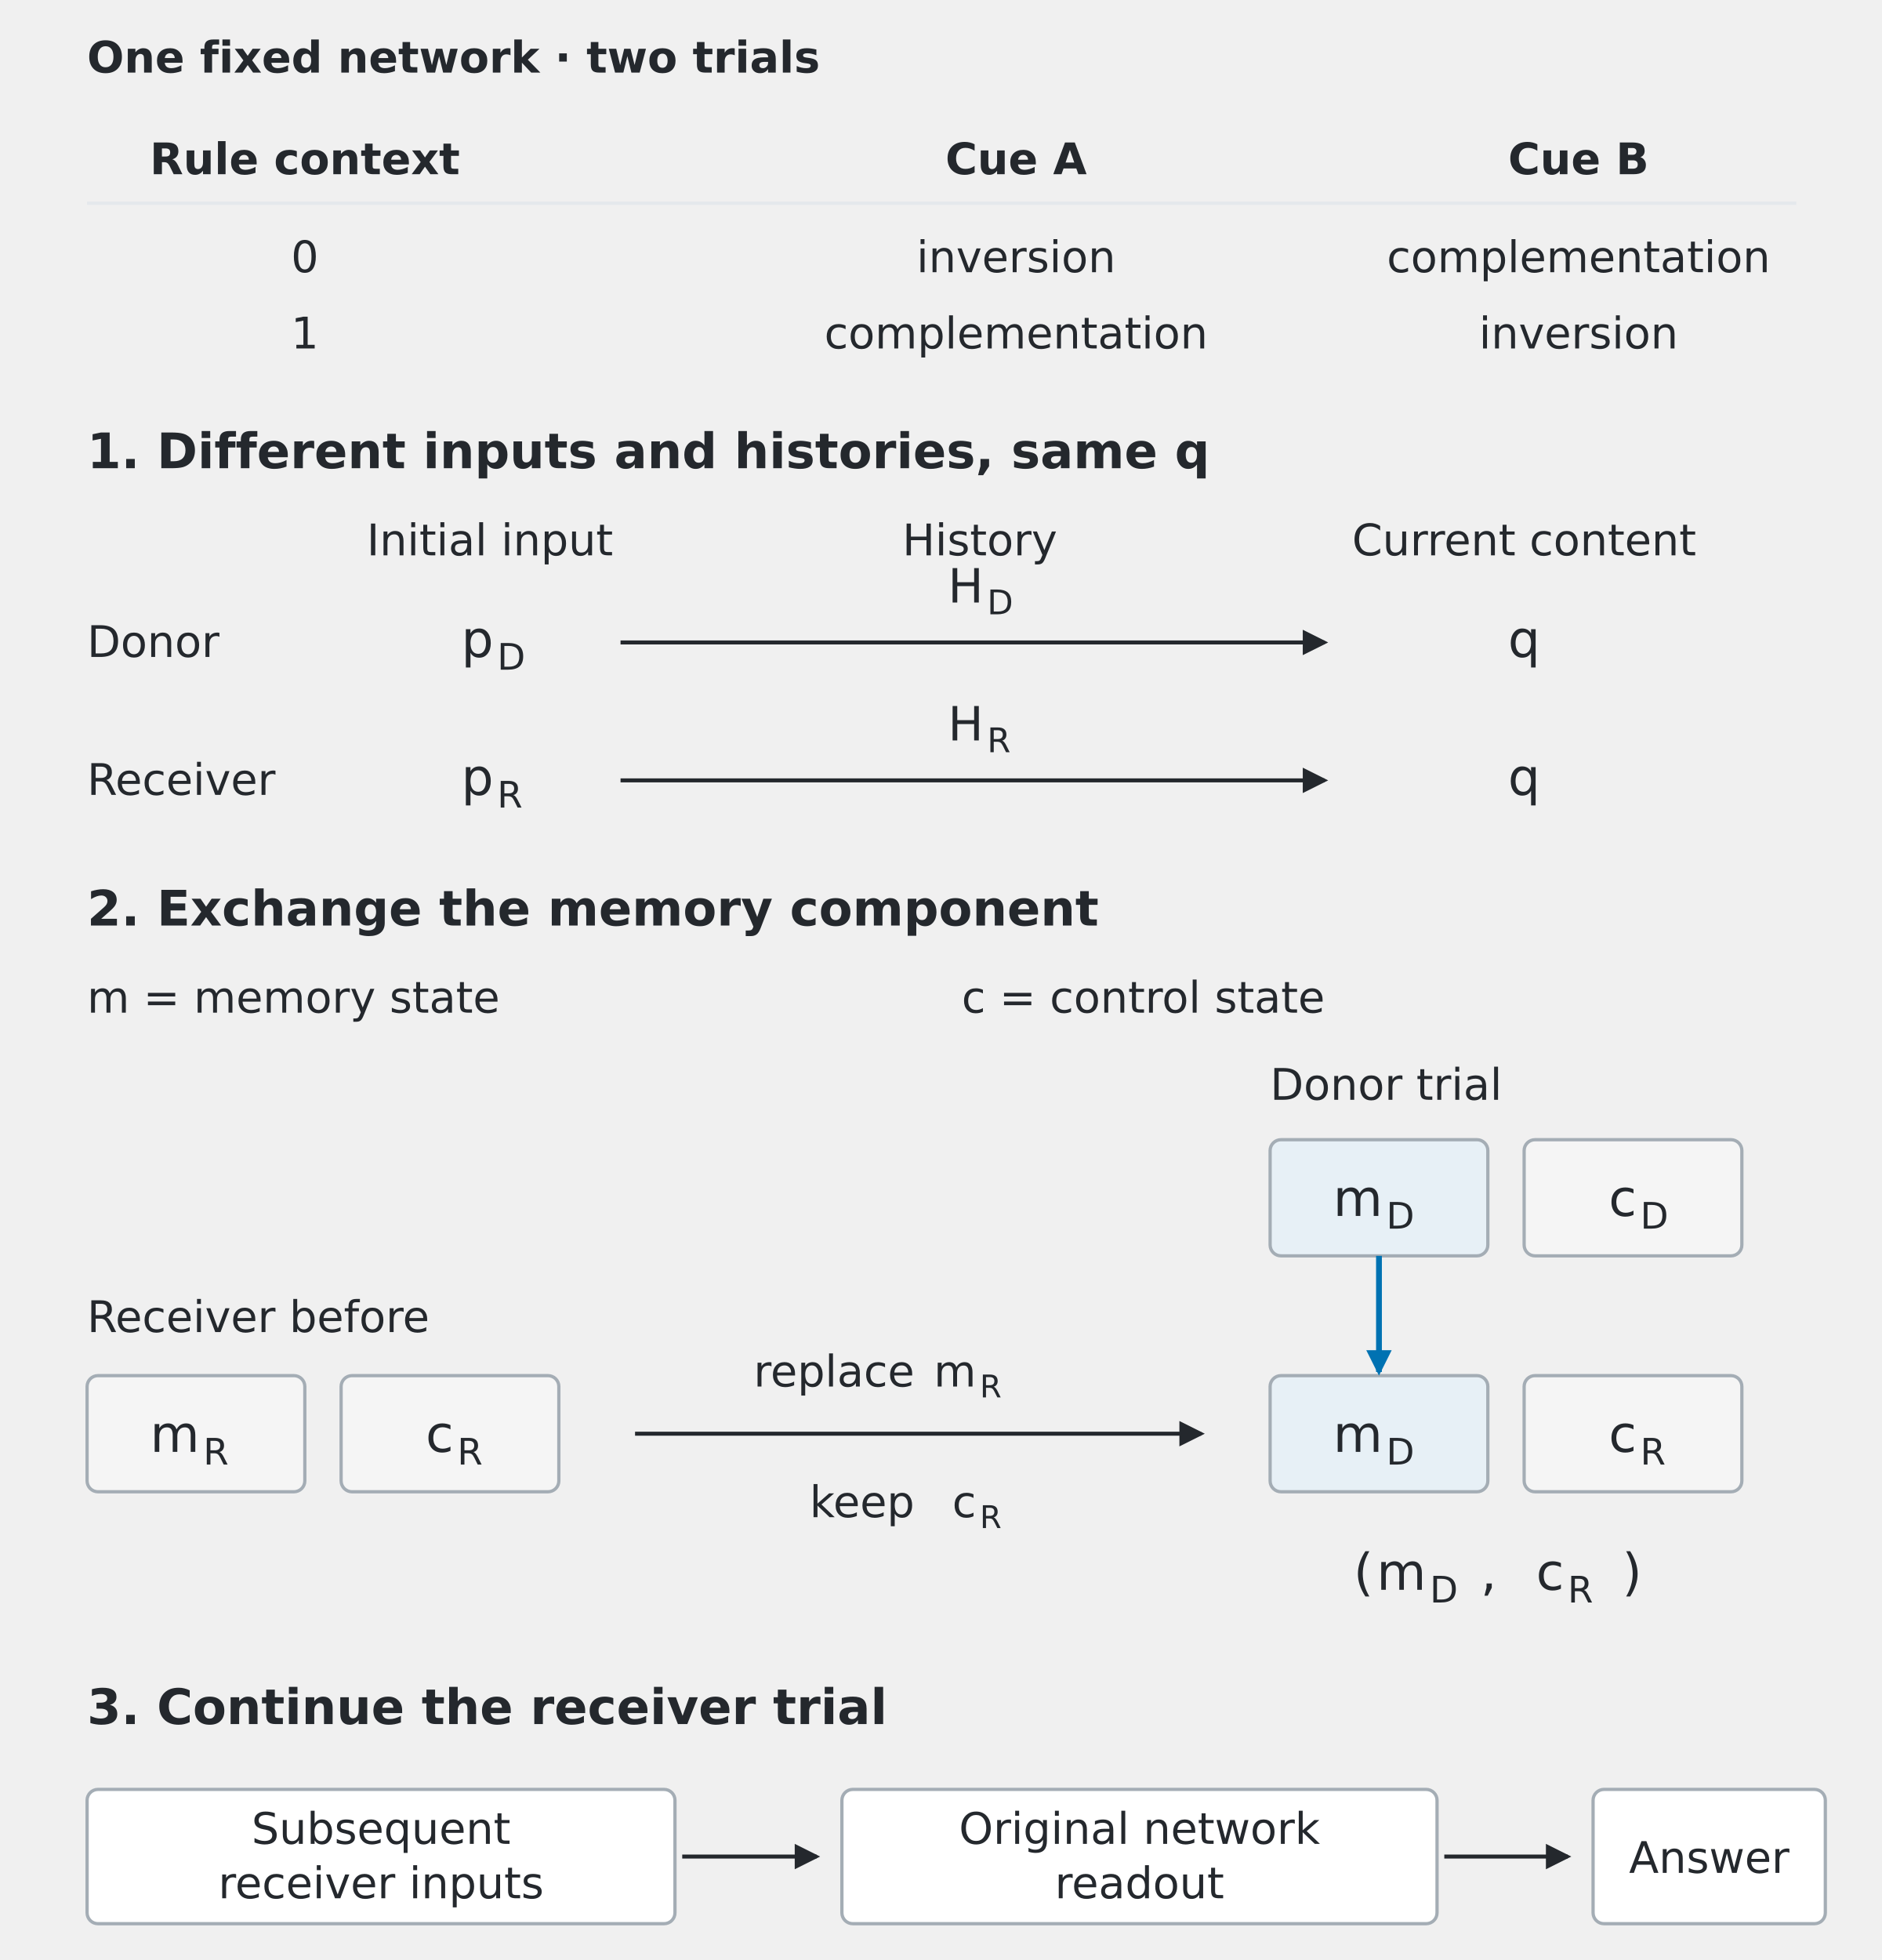
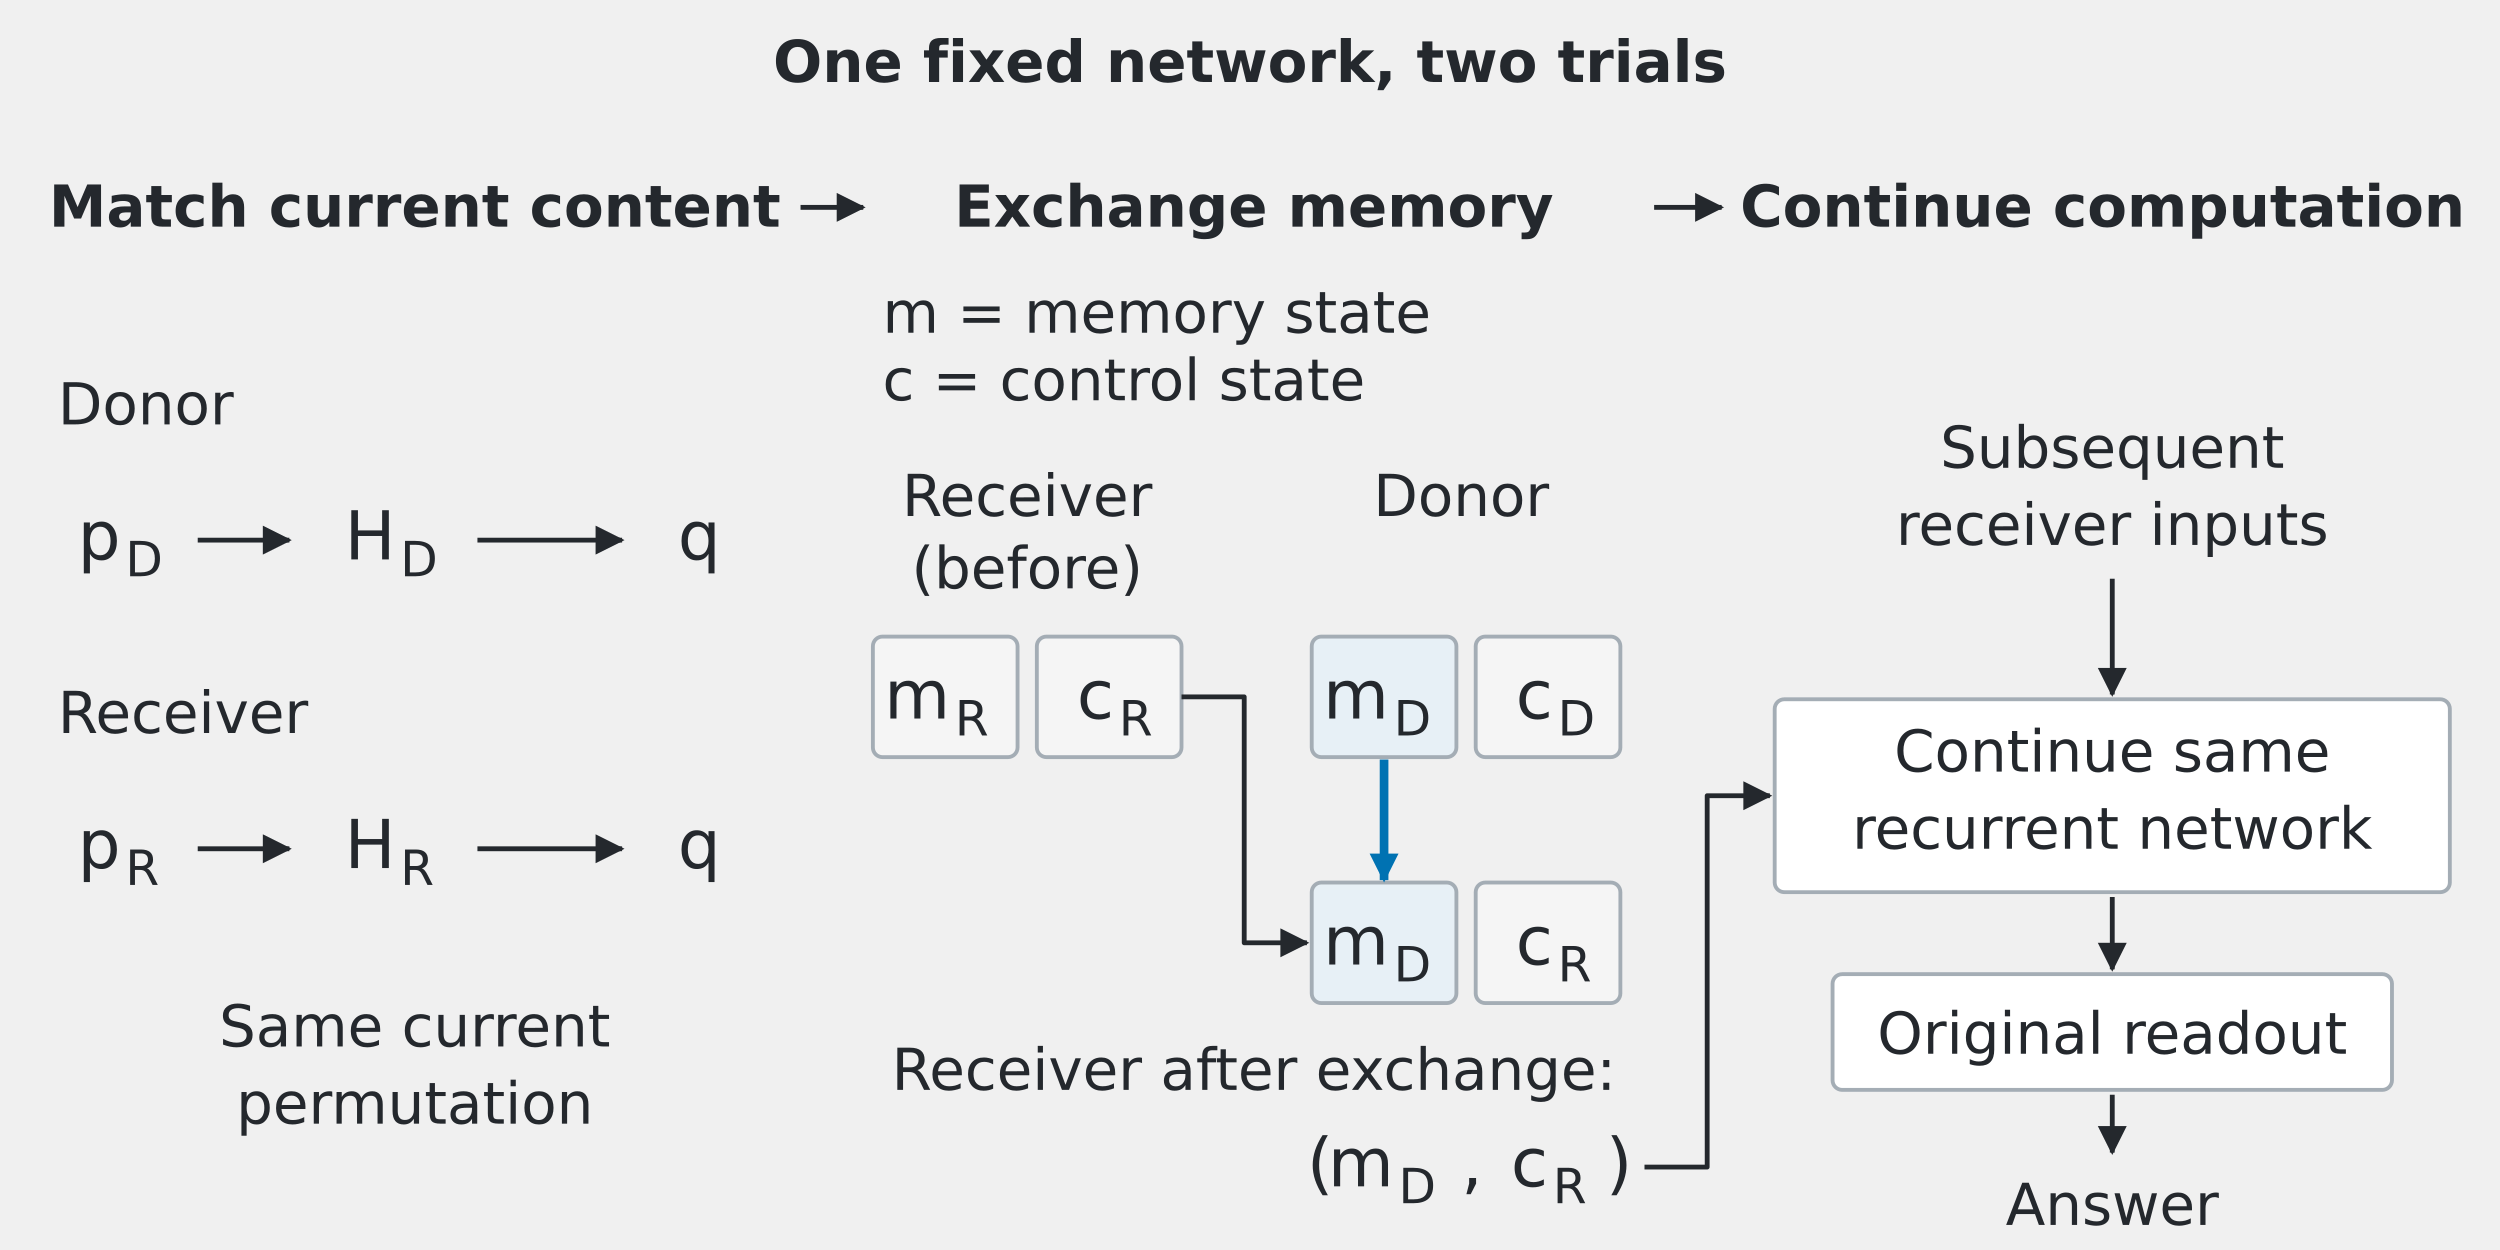
- <svg xmlns="http://www.w3.org/2000/svg" width="518.4pt" height="540.0pt" viewBox="0 0 518.4 540.0">
+ <svg xmlns="http://www.w3.org/2000/svg" width="518.4pt" height="259.2pt" viewBox="0 0 518.4 259.2">
  <defs>
-     <marker id="flow" markerWidth="7" markerHeight="7" refX="6" refY="3.5" orient="auto" markerUnits="userSpaceOnUse">
-       <path d="M0,0 L7,3.5 L0,7 Z" fill="#24282D" />
+     <marker id="flow" markerWidth="6" markerHeight="6" refX="5.5" refY="3" orient="auto" markerUnits="userSpaceOnUse">
+       <path d="M0,0 L6,3 L0,6 Z" fill="#24282D" />
    </marker>
-     <marker id="memory" markerWidth="7" markerHeight="7" refX="6" refY="3.5" orient="auto" markerUnits="userSpaceOnUse">
-       <path d="M0,0 L7,3.5 L0,7 Z" fill="#0072B2" />
+     <marker id="memory" markerWidth="6" markerHeight="6" refX="5.5" refY="3" orient="auto" markerUnits="userSpaceOnUse">
+       <path d="M0,0 L6,3 L0,6 Z" fill="#0072B2" />
    </marker>
  </defs>
-   <text x="24.0" y="20.0" fill="#24282D" font-family="DejaVu Sans" font-size="12" font-weight="bold" text-anchor="start">One fixed network · two trials</text>
-   <text x="84.0" y="48.0" fill="#24282D" font-family="DejaVu Sans" font-size="12" font-weight="bold" text-anchor="middle">Rule context</text>
-   <text x="280.0" y="48.0" fill="#24282D" font-family="DejaVu Sans" font-size="12" font-weight="bold" text-anchor="middle">Cue A</text>
-   <text x="435.0" y="48.0" fill="#24282D" font-family="DejaVu Sans" font-size="12" font-weight="bold" text-anchor="middle">Cue B</text>
-   <line x1="24.0" y1="56.0" x2="495.0" y2="56.0" stroke="#E4E8EC" stroke-width=".9" />
-   <text x="84.0" y="75.0" fill="#24282D" font-family="DejaVu Sans" font-size="12" font-weight="normal" text-anchor="middle">0</text>
-   <text x="280.0" y="75.0" fill="#24282D" font-family="DejaVu Sans" font-size="12" font-weight="normal" text-anchor="middle">inversion</text>
-   <text x="435.0" y="75.0" fill="#24282D" font-family="DejaVu Sans" font-size="12" font-weight="normal" text-anchor="middle">complementation</text>
-   <text x="84.0" y="96.0" fill="#24282D" font-family="DejaVu Sans" font-size="12" font-weight="normal" text-anchor="middle">1</text>
-   <text x="280.0" y="96.0" fill="#24282D" font-family="DejaVu Sans" font-size="12" font-weight="normal" text-anchor="middle">complementation</text>
-   <text x="435.0" y="96.0" fill="#24282D" font-family="DejaVu Sans" font-size="12" font-weight="normal" text-anchor="middle">inversion</text>
-   <text x="24.0" y="129.0" fill="#24282D" font-family="DejaVu Sans" font-size="13.5" font-weight="bold" text-anchor="start">1. Different inputs and histories, same q</text>
-   <text x="135.0" y="153.0" fill="#24282D" font-family="DejaVu Sans" font-size="12" font-weight="normal" text-anchor="middle">Initial input</text>
-   <text x="270.0" y="153.0" fill="#24282D" font-family="DejaVu Sans" font-size="12" font-weight="normal" text-anchor="middle">History</text>
-   <text x="420.0" y="153.0" fill="#24282D" font-family="DejaVu Sans" font-size="12" font-weight="normal" text-anchor="middle">Current content</text>
-   <text x="24.0" y="181.0" fill="#24282D" font-family="DejaVu Sans" font-size="12" font-weight="normal" text-anchor="start">Donor</text>
-   <text x="136.0" y="181.0" fill="#24282D" font-family="DejaVu Sans" font-size="14" font-weight="normal" text-anchor="end">p</text>
-   <text x="137.0" y="184.5" fill="#24282D" font-family="DejaVu Sans" font-size="10.08" font-weight="normal" text-anchor="start">D</text>
-   <text x="271.0" y="166.0" fill="#24282D" font-family="DejaVu Sans" font-size="13" font-weight="normal" text-anchor="end">H</text>
-   <text x="272.0" y="169.25" fill="#24282D" font-family="DejaVu Sans" font-size="9.36" font-weight="normal" text-anchor="start">D</text>
-   <line x1="171.0" y1="177.0" x2="365.0" y2="177.0" stroke="#24282D" stroke-width="1.1" marker-end="url(#flow)" />
-   <text x="420.0" y="181.0" fill="#24282D" font-family="DejaVu Sans" font-size="14" font-weight="normal" text-anchor="middle">q</text>
-   <text x="24.0" y="219.0" fill="#24282D" font-family="DejaVu Sans" font-size="12" font-weight="normal" text-anchor="start">Receiver</text>
-   <text x="136.0" y="219.0" fill="#24282D" font-family="DejaVu Sans" font-size="14" font-weight="normal" text-anchor="end">p</text>
-   <text x="137.0" y="222.5" fill="#24282D" font-family="DejaVu Sans" font-size="10.08" font-weight="normal" text-anchor="start">R</text>
-   <text x="271.0" y="204.0" fill="#24282D" font-family="DejaVu Sans" font-size="13" font-weight="normal" text-anchor="end">H</text>
-   <text x="272.0" y="207.25" fill="#24282D" font-family="DejaVu Sans" font-size="9.36" font-weight="normal" text-anchor="start">R</text>
-   <line x1="171.0" y1="215.0" x2="365.0" y2="215.0" stroke="#24282D" stroke-width="1.1" marker-end="url(#flow)" />
-   <text x="420.0" y="219.0" fill="#24282D" font-family="DejaVu Sans" font-size="14" font-weight="normal" text-anchor="middle">q</text>
-   <text x="24.0" y="255.0" fill="#24282D" font-family="DejaVu Sans" font-size="13.5" font-weight="bold" text-anchor="start">2. Exchange the memory component</text>
-   <text x="24.0" y="279.0" fill="#24282D" font-family="DejaVu Sans" font-size="12" font-weight="normal" text-anchor="start">m = memory state</text>
-   <text x="265.0" y="279.0" fill="#24282D" font-family="DejaVu Sans" font-size="12" font-weight="normal" text-anchor="start">c = control state</text>
-   <text x="350.0" y="303.0" fill="#24282D" font-family="DejaVu Sans" font-size="12" font-weight="normal" text-anchor="start">Donor trial</text>
-   <rect x="350.0" y="314.0" width="60.0" height="32.0" rx="3" fill="#E7F0F6" stroke="#A4ADB5" stroke-width=".9" />
-   <text x="381.0" y="335.0" fill="#24282D" font-family="DejaVu Sans" font-size="14" font-weight="normal" text-anchor="end">m</text>
-   <text x="382.0" y="338.5" fill="#24282D" font-family="DejaVu Sans" font-size="10.08" font-weight="normal" text-anchor="start">D</text>
-   <rect x="420.0" y="314.0" width="60.0" height="32.0" rx="3" fill="#F5F5F5" stroke="#A4ADB5" stroke-width=".9" />
-   <text x="451.0" y="335.0" fill="#24282D" font-family="DejaVu Sans" font-size="14" font-weight="normal" text-anchor="end">c</text>
-   <text x="452.0" y="338.5" fill="#24282D" font-family="DejaVu Sans" font-size="10.08" font-weight="normal" text-anchor="start">D</text>
-   <text x="24.0" y="367.0" fill="#24282D" font-family="DejaVu Sans" font-size="12" font-weight="normal" text-anchor="start">Receiver before</text>
-   <rect x="24.0" y="379.0" width="60.0" height="32.0" rx="3" fill="#F5F5F5" stroke="#A4ADB5" stroke-width=".9" />
-   <text x="55.0" y="400.0" fill="#24282D" font-family="DejaVu Sans" font-size="14" font-weight="normal" text-anchor="end">m</text>
-   <text x="56.0" y="403.5" fill="#24282D" font-family="DejaVu Sans" font-size="10.08" font-weight="normal" text-anchor="start">R</text>
-   <rect x="94.0" y="379.0" width="60.0" height="32.0" rx="3" fill="#F5F5F5" stroke="#A4ADB5" stroke-width=".9" />
-   <text x="125.0" y="400.0" fill="#24282D" font-family="DejaVu Sans" font-size="14" font-weight="normal" text-anchor="end">c</text>
-   <text x="126.0" y="403.5" fill="#24282D" font-family="DejaVu Sans" font-size="10.08" font-weight="normal" text-anchor="start">R</text>
-   <line x1="175.0" y1="395.0" x2="331.0" y2="395.0" stroke="#24282D" stroke-width="1.1" marker-end="url(#flow)" />
-   <text x="252.0" y="382.0" fill="#24282D" font-family="DejaVu Sans" font-size="12" font-weight="normal" text-anchor="end">replace</text>
-   <text x="269.0" y="382.0" fill="#24282D" font-family="DejaVu Sans" font-size="12" font-weight="normal" text-anchor="end">m</text>
-   <text x="270.0" y="385.0" fill="#24282D" font-family="DejaVu Sans" font-size="8.64" font-weight="normal" text-anchor="start">R</text>
-   <text x="252.0" y="418.0" fill="#24282D" font-family="DejaVu Sans" font-size="12" font-weight="normal" text-anchor="end">keep</text>
-   <text x="269.0" y="418.0" fill="#24282D" font-family="DejaVu Sans" font-size="12" font-weight="normal" text-anchor="end">c</text>
-   <text x="270.0" y="421.0" fill="#24282D" font-family="DejaVu Sans" font-size="8.64" font-weight="normal" text-anchor="start">R</text>
-   <rect x="350.0" y="379.0" width="60.0" height="32.0" rx="3" fill="#E7F0F6" stroke="#A4ADB5" stroke-width=".9" />
-   <text x="381.0" y="400.0" fill="#24282D" font-family="DejaVu Sans" font-size="14" font-weight="normal" text-anchor="end">m</text>
-   <text x="382.0" y="403.5" fill="#24282D" font-family="DejaVu Sans" font-size="10.08" font-weight="normal" text-anchor="start">D</text>
-   <rect x="420.0" y="379.0" width="60.0" height="32.0" rx="3" fill="#F5F5F5" stroke="#A4ADB5" stroke-width=".9" />
-   <text x="451.0" y="400.0" fill="#24282D" font-family="DejaVu Sans" font-size="14" font-weight="normal" text-anchor="end">c</text>
-   <text x="452.0" y="403.5" fill="#24282D" font-family="DejaVu Sans" font-size="10.08" font-weight="normal" text-anchor="start">R</text>
-   <line x1="380.0" y1="346.0" x2="380.0" y2="378.0" stroke="#0072B2" stroke-width="1.6" marker-end="url(#memory)" />
-   <text x="373.0" y="438.0" fill="#24282D" font-family="DejaVu Sans" font-size="14" font-weight="normal" text-anchor="start">(</text>
-   <text x="393.0" y="438.0" fill="#24282D" font-family="DejaVu Sans" font-size="14" font-weight="normal" text-anchor="end">m</text>
-   <text x="394.0" y="441.5" fill="#24282D" font-family="DejaVu Sans" font-size="10.08" font-weight="normal" text-anchor="start">D</text>
-   <text x="408.0" y="438.0" fill="#24282D" font-family="DejaVu Sans" font-size="14" font-weight="normal" text-anchor="start">,</text>
-   <text x="431.0" y="438.0" fill="#24282D" font-family="DejaVu Sans" font-size="14" font-weight="normal" text-anchor="end">c</text>
-   <text x="432.0" y="441.5" fill="#24282D" font-family="DejaVu Sans" font-size="10.08" font-weight="normal" text-anchor="start">R</text>
-   <text x="447.0" y="438.0" fill="#24282D" font-family="DejaVu Sans" font-size="14" font-weight="normal" text-anchor="start">)</text>
-   <text x="24.0" y="475.0" fill="#24282D" font-family="DejaVu Sans" font-size="13.5" font-weight="bold" text-anchor="start">3. Continue the receiver trial</text>
-   <rect x="24.0" y="493.0" width="162.0" height="37.0" rx="3" fill="white" stroke="#A4ADB5" stroke-width=".9" />
-   <rect x="232.0" y="493.0" width="164.0" height="37.0" rx="3" fill="white" stroke="#A4ADB5" stroke-width=".9" />
-   <rect x="439.0" y="493.0" width="64.0" height="37.0" rx="3" fill="white" stroke="#A4ADB5" stroke-width=".9" />
-   <text x="105.0" y="508.0" fill="#24282D" font-family="DejaVu Sans" font-size="12" font-weight="normal" text-anchor="middle">Subsequent</text>
-   <text x="105.0" y="523.0" fill="#24282D" font-family="DejaVu Sans" font-size="12" font-weight="normal" text-anchor="middle">receiver inputs</text>
-   <text x="314.0" y="508.0" fill="#24282D" font-family="DejaVu Sans" font-size="12" font-weight="normal" text-anchor="middle">Original network</text>
-   <text x="314.0" y="523.0" fill="#24282D" font-family="DejaVu Sans" font-size="12" font-weight="normal" text-anchor="middle">readout</text>
-   <text x="471.0" y="516.0" fill="#24282D" font-family="DejaVu Sans" font-size="12" font-weight="normal" text-anchor="middle">Answer</text>
-   <line x1="188.0" y1="511.5" x2="225.0" y2="511.5" stroke="#24282D" stroke-width="1.1" marker-end="url(#flow)" />
-   <line x1="398.0" y1="511.5" x2="432.0" y2="511.5" stroke="#24282D" stroke-width="1.1" marker-end="url(#flow)" />
+   <text x="259.2" y="17.0" fill="#24282D" font-family="DejaVu Sans" font-size="12" font-weight="bold" text-anchor="middle">One fixed network, two trials</text>
+   <text x="86.0" y="47.0" fill="#24282D" font-family="DejaVu Sans" font-size="12" font-weight="bold" text-anchor="middle">Match current content</text>
+   <text x="260.0" y="47.0" fill="#24282D" font-family="DejaVu Sans" font-size="12" font-weight="bold" text-anchor="middle">Exchange memory</text>
+   <text x="436.0" y="47.0" fill="#24282D" font-family="DejaVu Sans" font-size="12" font-weight="bold" text-anchor="middle">Continue computation</text>
+   <path id="step-match-to-exchange" d="M 166.0,43.0 L 179.0,43.0" fill="none" stroke="#24282D" stroke-width="1.0" stroke-linejoin="round" marker-end="url(#flow)" />
+   <path id="step-exchange-to-continue" d="M 343.0,43.0 L 357.0,43.0" fill="none" stroke="#24282D" stroke-width="1.0" stroke-linejoin="round" marker-end="url(#flow)" />
+   <text x="12.0" y="88.0" fill="#24282D" font-family="DejaVu Sans" font-size="12" font-weight="normal" text-anchor="start">Donor</text>
+   <text x="25.0" y="116.0" fill="#24282D" font-family="DejaVu Sans" font-size="14" font-weight="normal" text-anchor="end">p</text>
+   <text x="26.0" y="119.5" fill="#24282D" font-family="DejaVu Sans" font-size="10.08" font-weight="normal" text-anchor="start">D</text>
+   <path id="D-input-to-history" d="M 41.0,112.0 L 60.0,112.0" fill="none" stroke="#24282D" stroke-width="1.0" stroke-linejoin="round" marker-end="url(#flow)" />
+   <text x="82.0" y="116.0" fill="#24282D" font-family="DejaVu Sans" font-size="14" font-weight="normal" text-anchor="end">H</text>
+   <text x="83.0" y="119.5" fill="#24282D" font-family="DejaVu Sans" font-size="10.08" font-weight="normal" text-anchor="start">D</text>
+   <path id="D-history-to-content" d="M 99.0,112.0 L 129.0,112.0" fill="none" stroke="#24282D" stroke-width="1.0" stroke-linejoin="round" marker-end="url(#flow)" />
+   <text x="145.0" y="116.0" fill="#24282D" font-family="DejaVu Sans" font-size="14" font-weight="normal" text-anchor="middle">q</text>
+   <text x="12.0" y="152.0" fill="#24282D" font-family="DejaVu Sans" font-size="12" font-weight="normal" text-anchor="start">Receiver</text>
+   <text x="25.0" y="180.0" fill="#24282D" font-family="DejaVu Sans" font-size="14" font-weight="normal" text-anchor="end">p</text>
+   <text x="26.0" y="183.5" fill="#24282D" font-family="DejaVu Sans" font-size="10.08" font-weight="normal" text-anchor="start">R</text>
+   <path id="R-input-to-history" d="M 41.0,176.0 L 60.0,176.0" fill="none" stroke="#24282D" stroke-width="1.0" stroke-linejoin="round" marker-end="url(#flow)" />
+   <text x="82.0" y="180.0" fill="#24282D" font-family="DejaVu Sans" font-size="14" font-weight="normal" text-anchor="end">H</text>
+   <text x="83.0" y="183.5" fill="#24282D" font-family="DejaVu Sans" font-size="10.08" font-weight="normal" text-anchor="start">R</text>
+   <path id="R-history-to-content" d="M 99.0,176.0 L 129.0,176.0" fill="none" stroke="#24282D" stroke-width="1.0" stroke-linejoin="round" marker-end="url(#flow)" />
+   <text x="145.0" y="180.0" fill="#24282D" font-family="DejaVu Sans" font-size="14" font-weight="normal" text-anchor="middle">q</text>
+   <text x="86.0" y="217.0" fill="#24282D" font-family="DejaVu Sans" font-size="12" font-weight="normal" text-anchor="middle">Same current</text>
+   <text x="86.0" y="233.0" fill="#24282D" font-family="DejaVu Sans" font-size="12" font-weight="normal" text-anchor="middle">permutation</text>
+   <text x="183.0" y="69.0" fill="#24282D" font-family="DejaVu Sans" font-size="12" font-weight="normal" text-anchor="start">m = memory state</text>
+   <text x="183.0" y="83.0" fill="#24282D" font-family="DejaVu Sans" font-size="12" font-weight="normal" text-anchor="start">c = control state</text>
+   <text x="213.0" y="107.0" fill="#24282D" font-family="DejaVu Sans" font-size="12" font-weight="normal" text-anchor="middle">Receiver</text>
+   <text x="213.0" y="122.0" fill="#24282D" font-family="DejaVu Sans" font-size="12" font-weight="normal" text-anchor="middle">(before)</text>
+   <text x="303.0" y="107.0" fill="#24282D" font-family="DejaVu Sans" font-size="12" font-weight="normal" text-anchor="middle">Donor</text>
+   <g id="receiver-native-memory">
+     <rect x="181.0" y="132.0" width="30.0" height="25.0" rx="2" fill="#F5F5F5" stroke="#A4ADB5" stroke-width=".8" />
+     <text x="197.0" y="149.0" font-family="DejaVu Sans" font-size="14" text-anchor="end" fill="#24282D">m</text>
+     <text x="198.0" y="152.5" font-family="DejaVu Sans" font-size="10.08" fill="#24282D">R</text>
+   </g>
+   <g id="receiver-native-control">
+     <rect x="215.0" y="132.0" width="30.0" height="25.0" rx="2" fill="#F5F5F5" stroke="#A4ADB5" stroke-width=".8" />
+     <text x="231.0" y="149.0" font-family="DejaVu Sans" font-size="14" text-anchor="end" fill="#24282D">c</text>
+     <text x="232.0" y="152.5" font-family="DejaVu Sans" font-size="10.08" fill="#24282D">R</text>
+   </g>
+   <g id="donor-memory">
+     <rect x="272.0" y="132.0" width="30.0" height="25.0" rx="2" fill="#E7F0F6" stroke="#A4ADB5" stroke-width=".8" />
+     <text x="288.0" y="149.0" font-family="DejaVu Sans" font-size="14" text-anchor="end" fill="#24282D">m</text>
+     <text x="289.0" y="152.5" font-family="DejaVu Sans" font-size="10.08" fill="#24282D">D</text>
+   </g>
+   <g id="donor-control">
+     <rect x="306.0" y="132.0" width="30.0" height="25.0" rx="2" fill="#F5F5F5" stroke="#A4ADB5" stroke-width=".8" />
+     <text x="322.0" y="149.0" font-family="DejaVu Sans" font-size="14" text-anchor="end" fill="#24282D">c</text>
+     <text x="323.0" y="152.5" font-family="DejaVu Sans" font-size="10.08" fill="#24282D">D</text>
+   </g>
+   <g id="receiver-after-memory">
+     <rect x="272.0" y="183.0" width="30.0" height="25.0" rx="2" fill="#E7F0F6" stroke="#A4ADB5" stroke-width=".8" />
+     <text x="288.0" y="200.0" font-family="DejaVu Sans" font-size="14" text-anchor="end" fill="#24282D">m</text>
+     <text x="289.0" y="203.5" font-family="DejaVu Sans" font-size="10.08" fill="#24282D">D</text>
+   </g>
+   <g id="receiver-after-control">
+     <rect x="306.0" y="183.0" width="30.0" height="25.0" rx="2" fill="#F5F5F5" stroke="#A4ADB5" stroke-width=".8" />
+     <text x="322.0" y="200.0" font-family="DejaVu Sans" font-size="14" text-anchor="end" fill="#24282D">c</text>
+     <text x="323.0" y="203.5" font-family="DejaVu Sans" font-size="10.08" fill="#24282D">R</text>
+   </g>
+   <path id="retain-receiver-state" d="M 245.0,144.5 L 258.0,144.5 L 258.0,195.5 L 271.0,195.5" fill="none" stroke="#24282D" stroke-width="1.0" stroke-linejoin="round" marker-end="url(#flow)" data-from="receiver-native" data-to="receiver-after" />
+   <path id="copy-donor-memory" d="M 287.0,157.5 L 287.0,182.5" fill="none" stroke="#0072B2" stroke-width="1.8" stroke-linejoin="round" marker-end="url(#memory)" data-from="donor-memory" data-to="receiver-after-memory" />
+   <text x="260.0" y="226.0" fill="#24282D" font-family="DejaVu Sans" font-size="12" font-weight="normal" text-anchor="middle">Receiver after exchange:</text>
+   <g id="receiver-after">
+     <text x="271.0" y="246.0" fill="#24282D" font-family="DejaVu Sans" font-size="14" font-weight="normal" text-anchor="start">(</text>
+     <text x="289.0" y="246.0" fill="#24282D" font-family="DejaVu Sans" font-size="14" font-weight="normal" text-anchor="end">m</text>
+     <text x="290.0" y="249.5" fill="#24282D" font-family="DejaVu Sans" font-size="10.08" font-weight="normal" text-anchor="start">D</text>
+     <text x="303.0" y="246.0" fill="#24282D" font-family="DejaVu Sans" font-size="14" font-weight="normal" text-anchor="start">,</text>
+     <text x="321.0" y="246.0" fill="#24282D" font-family="DejaVu Sans" font-size="14" font-weight="normal" text-anchor="end">c</text>
+     <text x="322.0" y="249.5" fill="#24282D" font-family="DejaVu Sans" font-size="10.08" font-weight="normal" text-anchor="start">R</text>
+     <text x="333.0" y="246.0" fill="#24282D" font-family="DejaVu Sans" font-size="14" font-weight="normal" text-anchor="start">)</text>
+   </g>
+   <g id="receiver-inputs">
+     <text x="438.0" y="97.0" fill="#24282D" font-family="DejaVu Sans" font-size="12" font-weight="normal" text-anchor="middle">Subsequent</text>
+     <text x="438.0" y="113.0" fill="#24282D" font-family="DejaVu Sans" font-size="12" font-weight="normal" text-anchor="middle">receiver inputs</text>
+   </g>
+   <g id="continued-network">
+     <rect x="368.0" y="145.0" width="140.0" height="40.0" rx="2" fill="white" stroke="#A4ADB5" stroke-width=".8" />
+     <text x="438.0" y="160.0" fill="#24282D" font-family="DejaVu Sans" font-size="12" font-weight="normal" text-anchor="middle">Continue same</text>
+     <text x="438.0" y="176.0" fill="#24282D" font-family="DejaVu Sans" font-size="12" font-weight="normal" text-anchor="middle">recurrent network</text>
+   </g>
+   <path id="joint-state-to-recurrence" d="M 341.0,242.0 L 354.0,242.0 L 354.0,165.0 L 367.0,165.0" fill="none" stroke="#24282D" stroke-width="1.0" stroke-linejoin="round" marker-end="url(#flow)" data-from="receiver-after" data-to="continued-network" />
+   <path id="future-inputs-to-recurrence" d="M 438.0,120.0 L 438.0,144.0" fill="none" stroke="#24282D" stroke-width="1.0" stroke-linejoin="round" marker-end="url(#flow)" data-from="receiver-inputs" data-to="continued-network" />
+   <g id="original-readout">
+     <rect x="380.0" y="202.0" width="116.0" height="24.0" rx="2" fill="white" stroke="#A4ADB5" stroke-width=".8" />
+     <text x="438.0" y="218.5" fill="#24282D" font-family="DejaVu Sans" font-size="12" font-weight="normal" text-anchor="middle">Original readout</text>
+   </g>
+   <path id="recurrence-to-readout" d="M 438.0,186.0 L 438.0,201.0" fill="none" stroke="#24282D" stroke-width="1.0" stroke-linejoin="round" marker-end="url(#flow)" data-from="continued-network" data-to="original-readout" />
+   <text x="438.0" y="254.0" fill="#24282D" font-family="DejaVu Sans" font-size="12" font-weight="normal" text-anchor="middle" id="answer">Answer</text>
+   <path id="readout-to-answer" d="M 438.0,227.0 L 438.0,239.0" fill="none" stroke="#24282D" stroke-width="1.0" stroke-linejoin="round" marker-end="url(#flow)" data-from="original-readout" data-to="answer" />
</svg>
